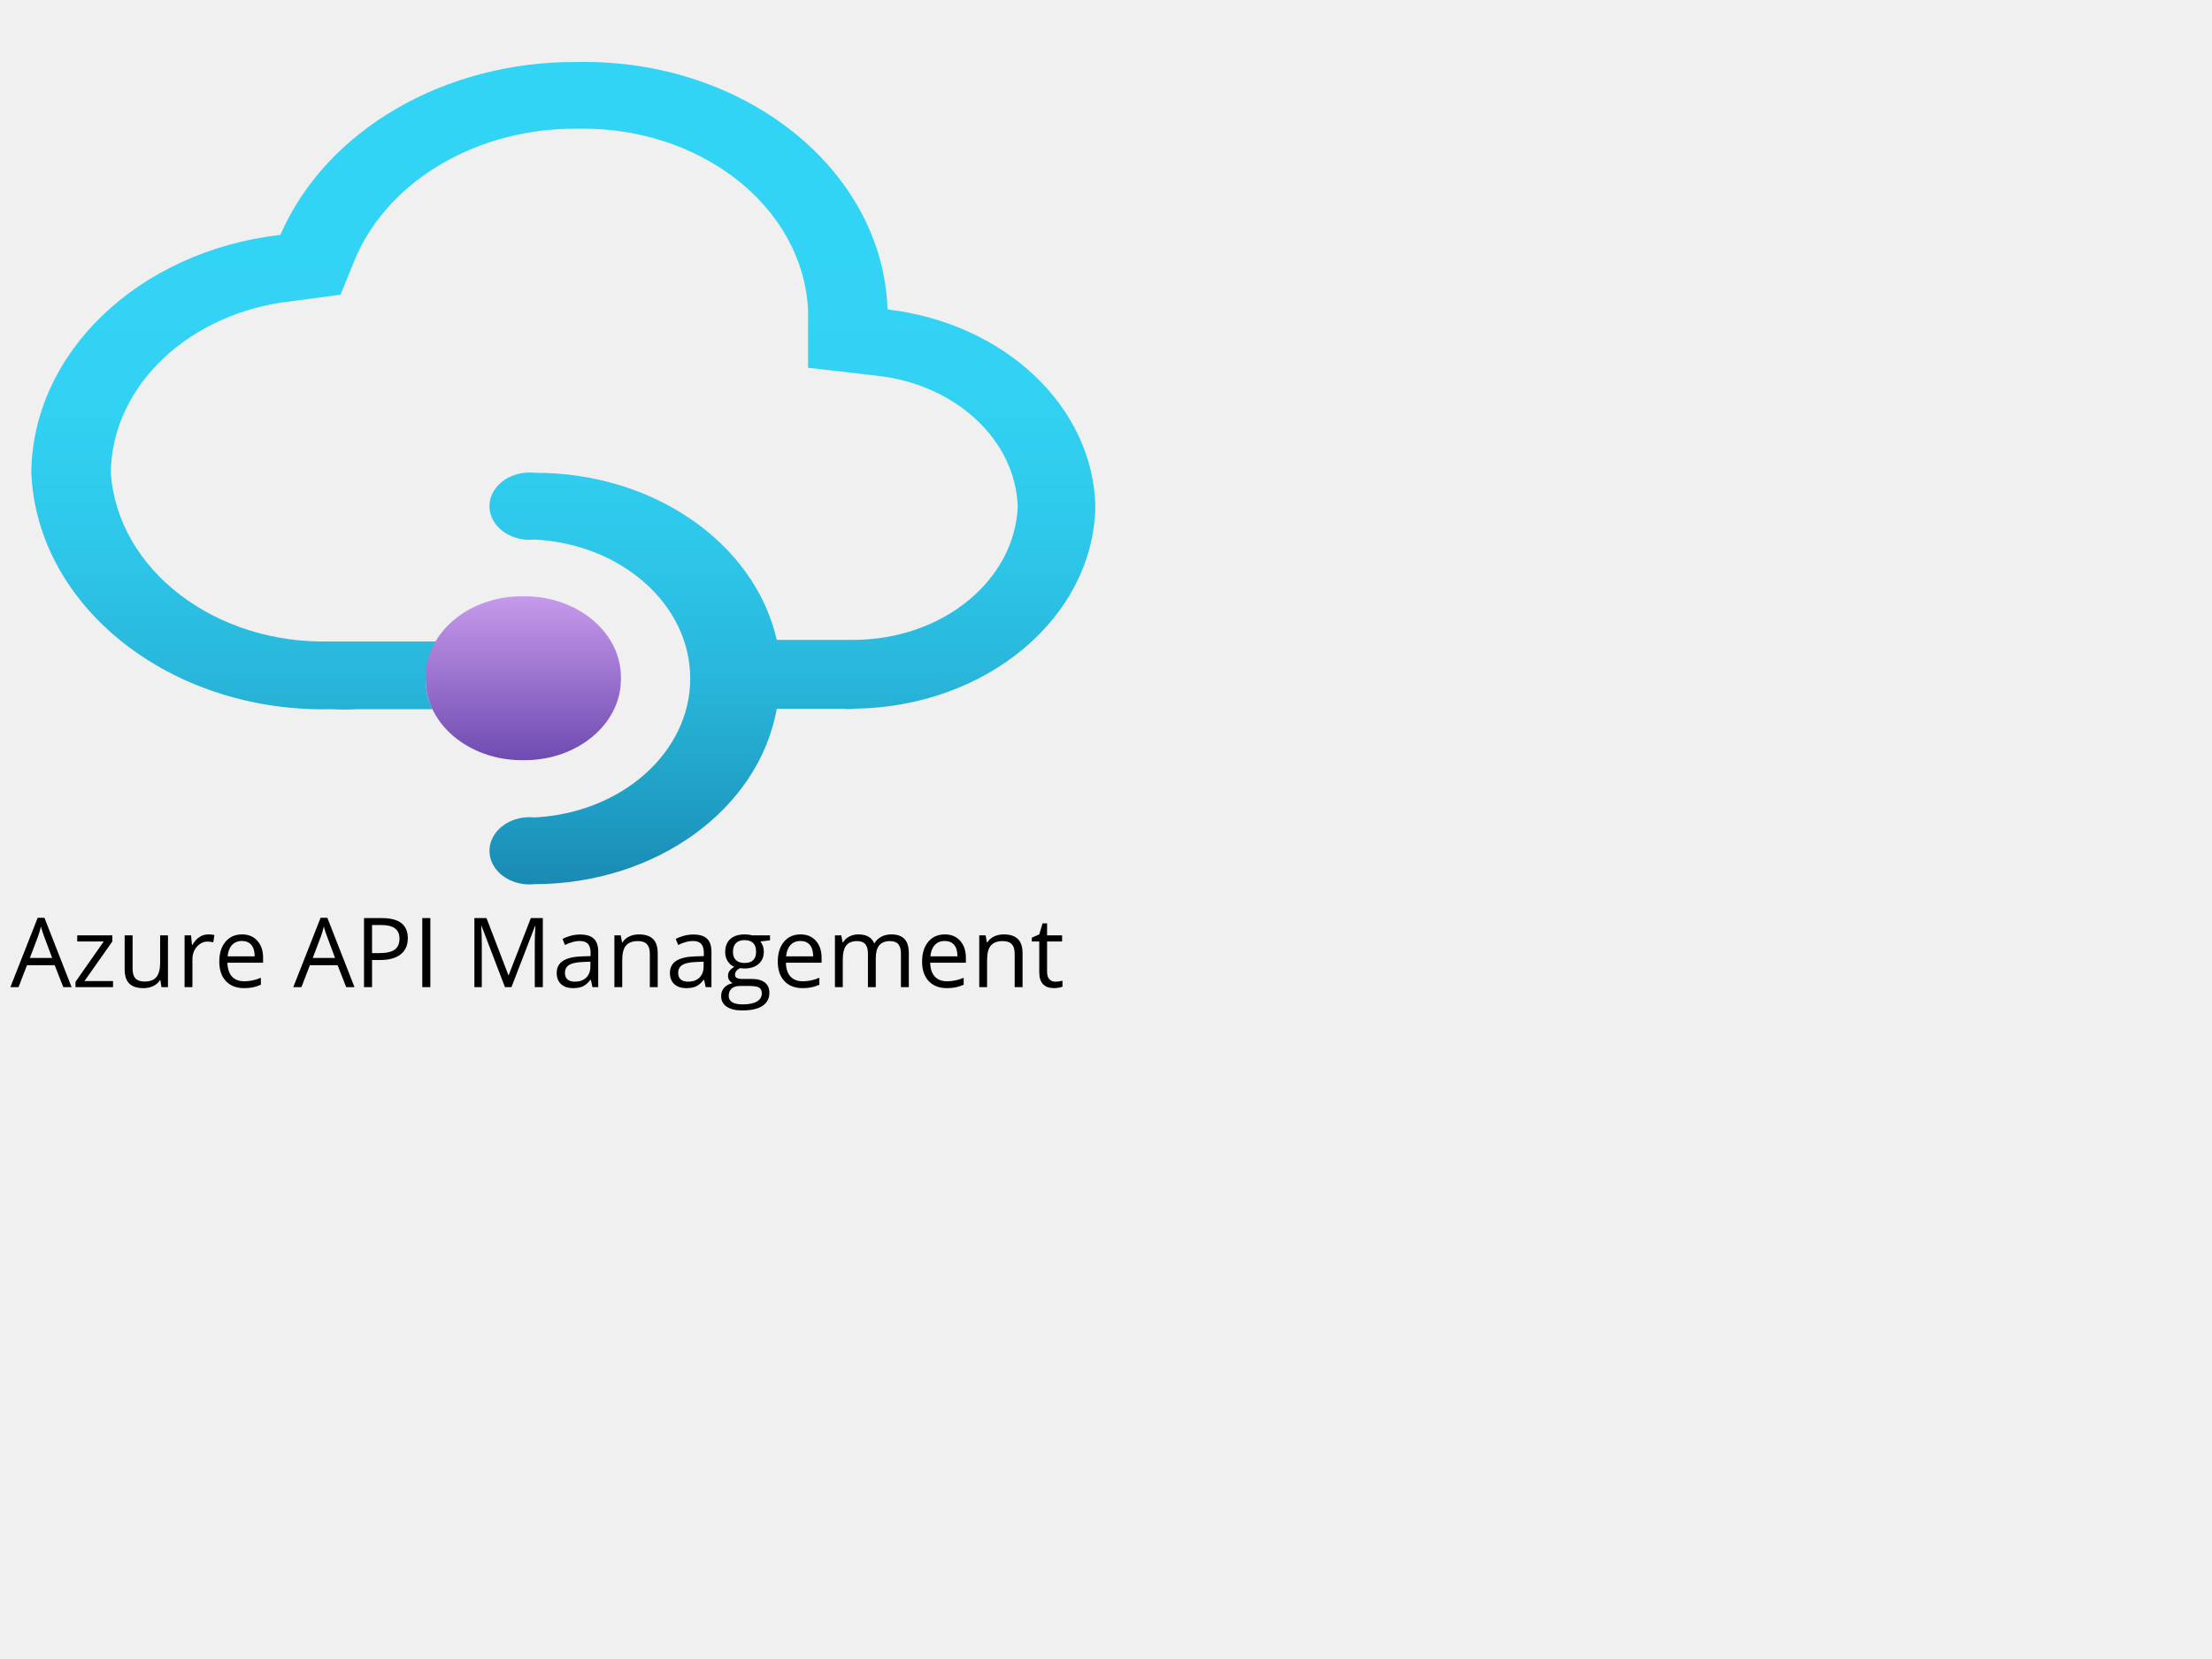
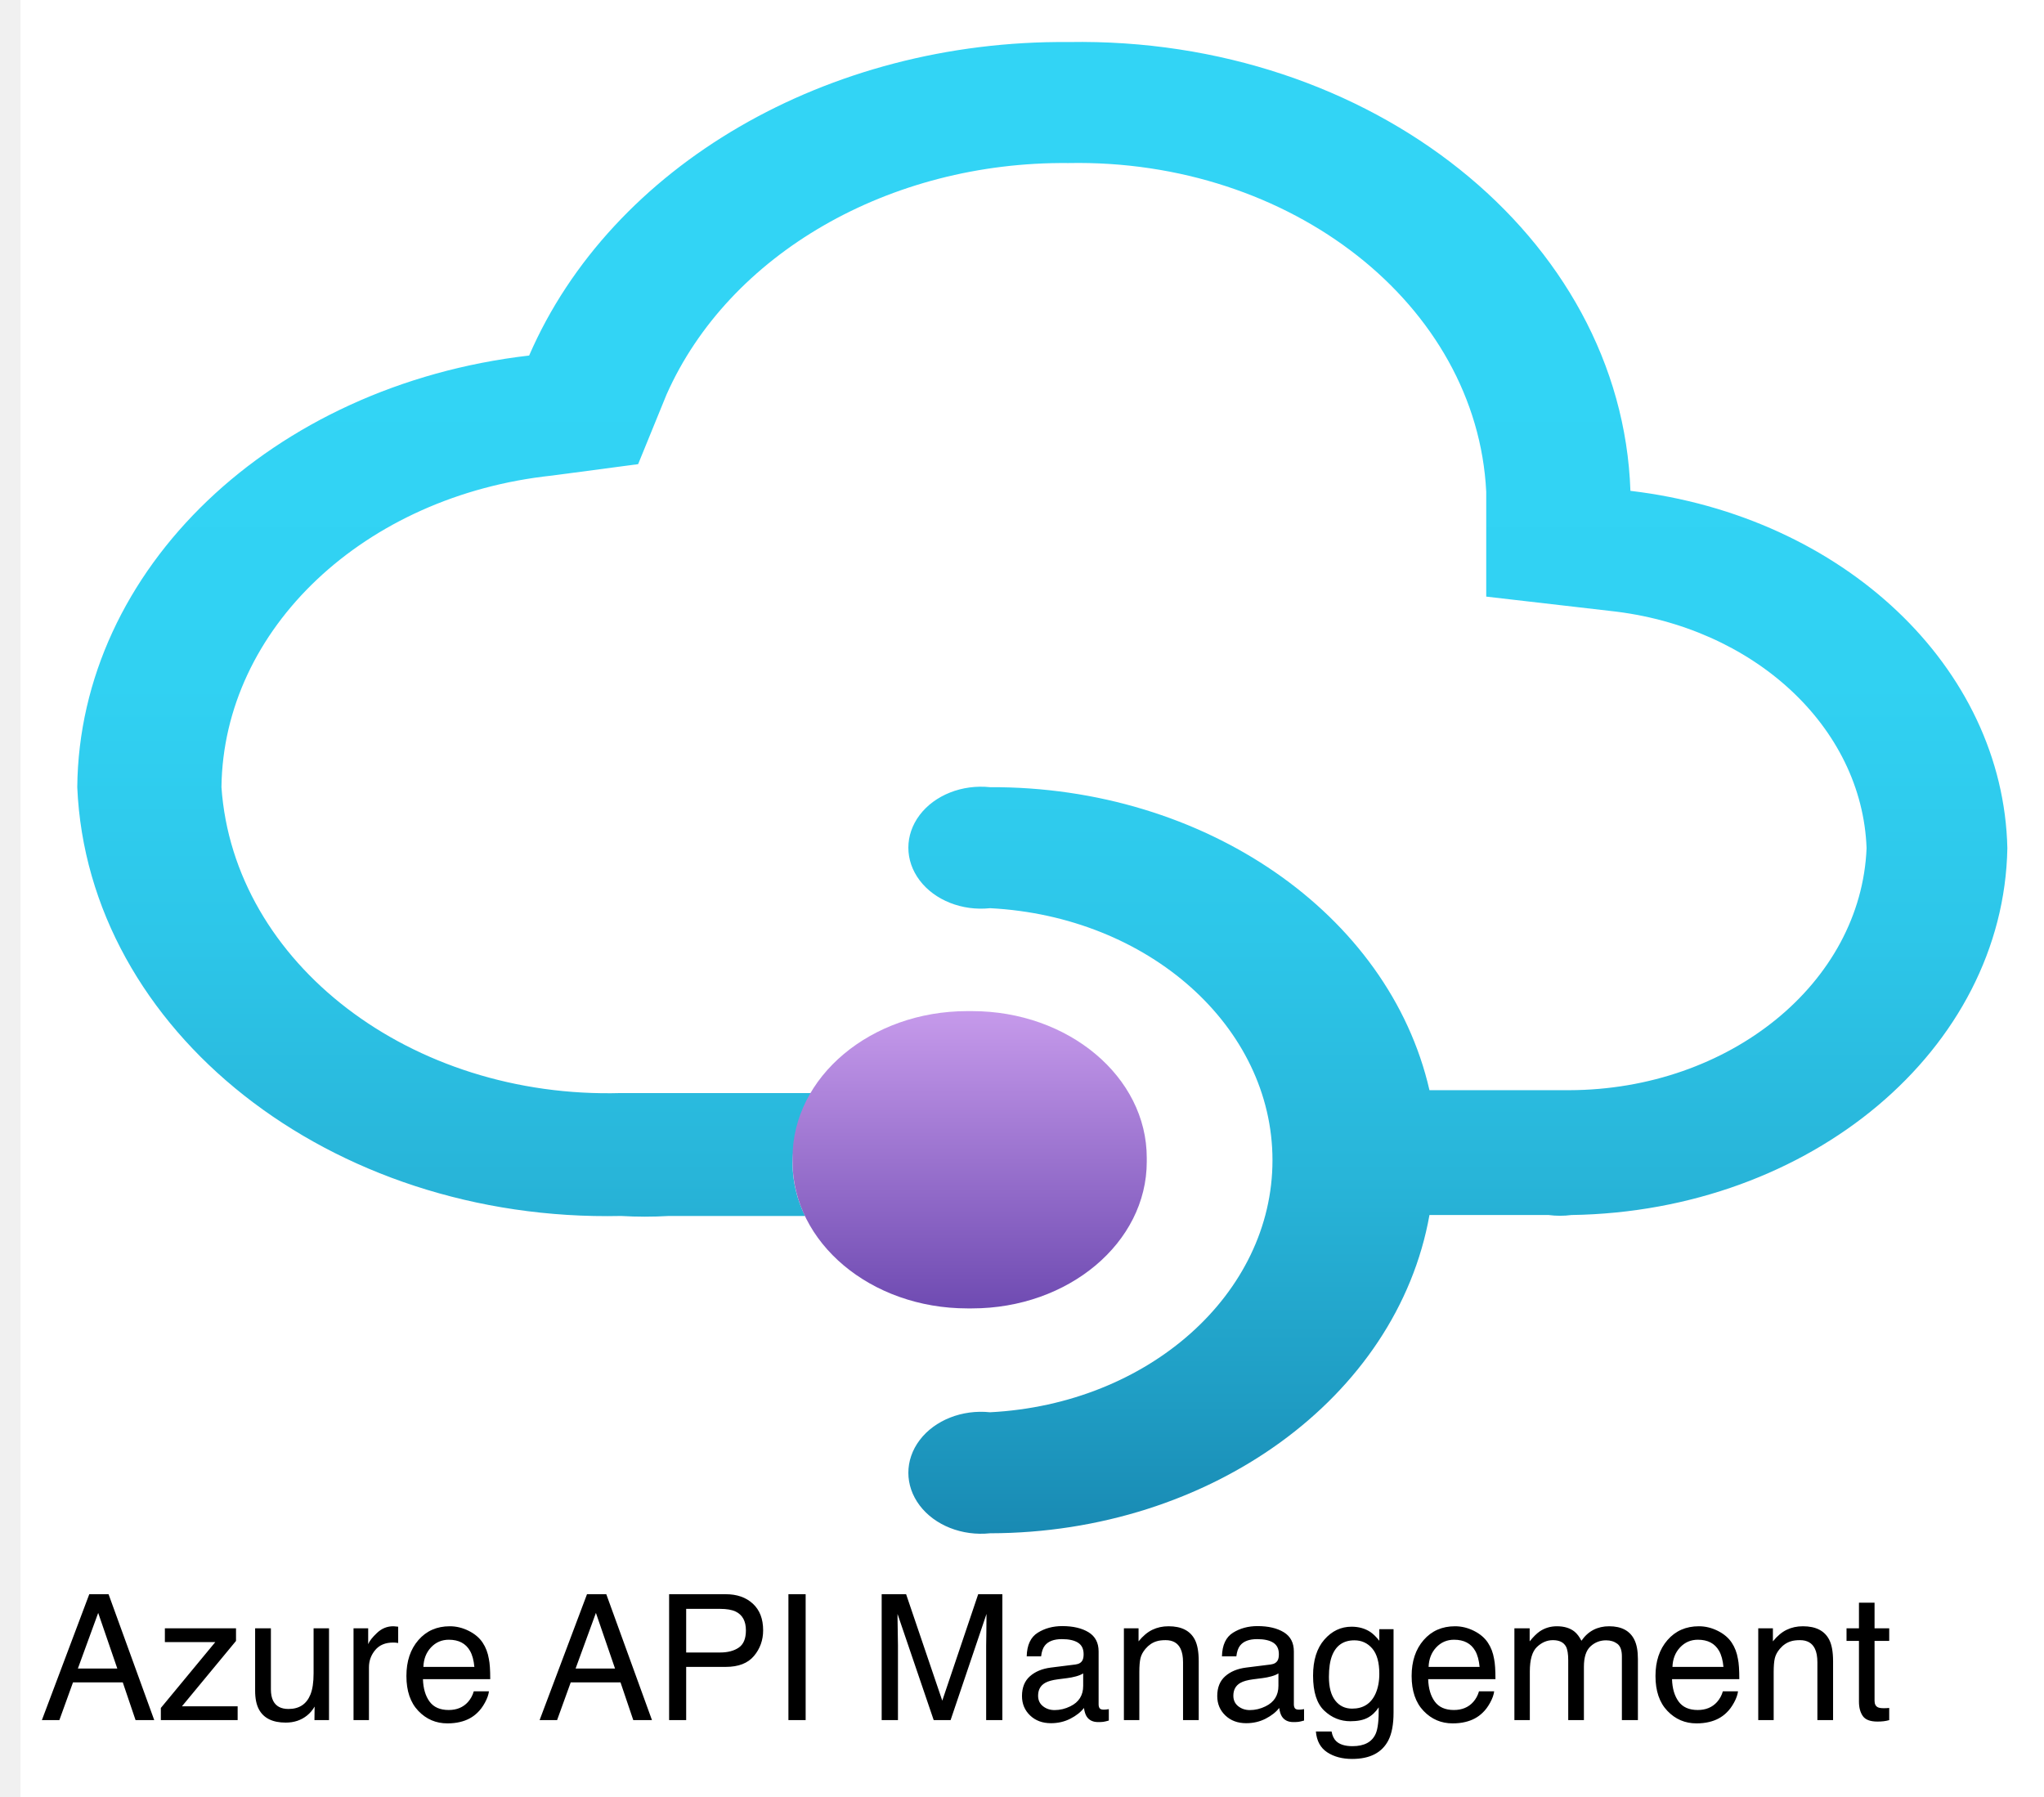
- <svg xmlns="http://www.w3.org/2000/svg" version="1.1" width="640" height="480" viewBox="0 0 640 480" xml:space="preserve">
+ <svg xmlns="http://www.w3.org/2000/svg" role="img" viewBox="-3.27 11.23 326.04 286.54">
+   <path fill="#FFF" d="M0 0h640v480H0z" />
  <defs>
- </defs>
-   <g transform="matrix(18.11 0 0 15.2 162.99 136.8)">
-     <g style="">
-       <g transform="matrix(1 0 0 1 0 0.01)">
-         <linearGradient id="SVGID_7" gradientUnits="userSpaceOnUse" gradientTransform="matrix(1 0 0 1 0 0)" x1="9" y1="16.82" x2="9" y2="1.18">
-           <stop offset="0%" style="stop-color:rgb(25,138,179);stop-opacity: 1" />
-           <stop offset="9%" style="stop-color:rgb(31,157,196);stop-opacity: 1" />
-           <stop offset="24%" style="stop-color:rgb(40,181,217);stop-opacity: 1" />
-           <stop offset="40%" style="stop-color:rgb(45,198,233);stop-opacity: 1" />
-           <stop offset="57%" style="stop-color:rgb(49,209,242);stop-opacity: 1" />
-           <stop offset="78%" style="stop-color:rgb(50,212,245);stop-opacity: 1" />
-         </linearGradient>
-         <path style="stroke: none; stroke-width: 1; stroke-dasharray: none; stroke-linecap: butt; stroke-dashoffset: 0; stroke-linejoin: miter; stroke-miterlimit: 4; fill: url(#SVGID_7); fill-rule: nonzero; opacity: 1;" transform=" translate(-9, -9.01)" d="M 14.18 5.89 A 4.85 4.85 0 0 0 9.23 1.18 A 5 5 0 0 0 4.48 4.47 A 4.61 4.61 0 0 0 0.5 9 A 4.67 4.67 0 0 0 5.29 13.5 a 3 3 0 0 0 0.42 0 h 1.2 a 1.47 1.47 0 0 1 -0.11 -0.56 v 0 A 1.51 1.51 0 0 1 7 12.21 H 5.6 l -0.31 0 A 3.41 3.41 0 0 1 1.77 9 A 3.33 3.33 0 0 1 4.68 5.73 l 0.76 -0.12 l 0.25 -0.73 A 3.73 3.73 0 0 1 9.23 2.45 A 3.6 3.6 0 0 1 12.91 5.9 V 7 L 14 7.15 a 2.59 2.59 0 0 1 2.26 2.49 a 2.63 2.63 0 0 1 -2.62 2.54 h -0.15 l -0.08 0 h -1 A 3.92 3.92 0 0 0 8.54 9 a 0.64 0.64 0 1 0 0 1.27 a 2.65 2.65 0 0 1 0 5.29 a 0.64 0.64 0 1 0 0 1.27 a 3.92 3.92 0 0 0 3.87 -3.34 h 1.05 a 0.64 0.64 0 0 0 0.2 0 A 3.91 3.91 0 0 0 17.5 9.64 A 3.86 3.86 0 0 0 14.18 5.89 Z" stroke-linecap="round" />
-       </g>
-       <g transform="matrix(1 0 0 1 -0.64 3.91)">
-         <linearGradient id="SVGID_8" gradientUnits="userSpaceOnUse" gradientTransform="matrix(1 0 0 1 -8.36 -12.91)" x1="8.36" y1="11.35" x2="8.36" y2="14.46">
-           <stop offset="0%" style="stop-color:rgb(198,154,235);stop-opacity: 1" />
-           <stop offset="100%" style="stop-color:rgb(111,75,178);stop-opacity: 1" />
-         </linearGradient>
-         <rect style="stroke: none; stroke-width: 1; stroke-dasharray: none; stroke-linecap: butt; stroke-dashoffset: 0; stroke-linejoin: miter; stroke-miterlimit: 4; fill: url(#SVGID_8); fill-rule: nonzero; opacity: 1;" x="-1.56" y="-1.56" rx="1.54" ry="1.54" width="3.12" height="3.12" />
-       </g>
-     </g>
-   </g>
-   <g transform="matrix(1 0 0 1 47 308)">
-     <line style="stroke: rgb(0,0,0); stroke-width: 2; stroke-dasharray: none; stroke-linecap: butt; stroke-dashoffset: 0; stroke-linejoin: miter; stroke-miterlimit: 4; fill: rgb(0,0,0); fill-rule: nonzero; opacity: 1;" x1="0" y1="0" x2="0" y2="0" />
-   </g>
-   <g transform="matrix(1 0 0 1 160 276.82)" style="">
-     <text xml:space="preserve" font-family="'Open Sans', sans-serif" font-size="28" font-style="normal" font-weight="normal" style="stroke: none; stroke-width: 0; stroke-dasharray: none; stroke-linecap: butt; stroke-dashoffset: 0; stroke-linejoin: miter; stroke-miterlimit: 4; fill: rgb(0,0,0); fill-rule: nonzero; opacity: 1; white-space: pre;">
-       <tspan x="-157" y="8.8">Azure API Management</tspan>
-     </text>
-   </g>
+     <linearGradient id="a" x1="9" x2="9" y1="16.82" y2="1.18" gradientTransform="scale(18.11 15.2)" gradientUnits="userSpaceOnUse">
+       <stop offset="0" stop-color="#198AB3" />
+       <stop offset=".09" stop-color="#1F9DC4" />
+       <stop offset=".24" stop-color="#28B5D9" />
+       <stop offset=".4" stop-color="#2DC6E9" />
+       <stop offset=".57" stop-color="#31D1F2" />
+       <stop offset=".78" stop-color="#32D4F5" />
+     </linearGradient>
+     <linearGradient id="b" x1="8.36" x2="8.36" y1="11.35" y2="14.46" gradientTransform="scale(18.11 15.2)" gradientUnits="userSpaceOnUse">
+       <stop offset="0" stop-color="#C69AEB" />
+       <stop offset="1" stop-color="#6F4BB2" />
+     </linearGradient>
+   </defs>
+   <path fill="url(#a)" d="M256.8 89.528c-1.382-40.479-41.407-72.444-89.645-71.592-38.409-.331-72.888 19.712-86.022 50.008-41.06 4.753-71.747 34.069-72.078 68.856 1.673 38.909 40.375 69.426 86.747 68.4 2.532.149 5.074.149 7.606 0h21.732c-1.32-2.701-1.997-5.593-1.992-8.512.065-3.897 1.312-7.715 3.622-11.096H95.802c-33.506.955-61.8-20.701-63.747-48.792.302-25.293 22.804-46.515 52.7-49.704l13.763-1.824 4.528-11.096c9.937-22.436 35.592-37.217 64.109-36.936 35.532-.688 65.174 22.636 66.645 52.44v16.72l19.74 2.28c22.873 2.457 40.225 18.503 40.929 37.848-.877 21.483-21.837 38.539-47.449 38.608h-22.275c-6.452-28.172-35.906-48.486-70.086-48.336-4.453-.47-8.829 1.26-11.233 4.441s-2.404 7.241 0 10.422c2.404 3.181 6.78 4.911 11.233 4.441 25.313 1.307 45.045 18.918 45.045 40.204s-19.732 38.897-45.045 40.204c-4.453-.47-8.829 1.26-11.233 4.441s-2.404 7.241 0 10.422c2.404 3.181 6.78 4.911 11.233 4.441 35.104-.052 64.892-21.629 70.086-50.768h19.016c1.199.159 2.422.159 3.622 0 38.192-.57 68.962-26.463 69.542-58.52-.642-28.816-26.124-52.973-60.125-57z" />
+   <path fill="url(#b)" d="M151.037 172.52h.725c15.403 0 27.889 10.48 27.889 23.408v.608c0 12.928-12.486 23.408-27.889 23.408h-.725c-15.402 0-27.889-10.48-27.889-23.408v-.608c0-12.928 12.487-23.408 27.889-23.408z" />
+   <path d="M15.441 277.39l-3.048-8.874-3.241 8.874zm-4.47-11.854h3.076l7.287 20.084h-2.98l-2.038-6.016H8.373l-2.174 6.016H3.41zm11.416 18.143l8.681-10.5h-8.039v-2.202h11.348v2.01l-8.627 10.432h8.887v2.201h-12.25zm17.554-12.702v9.721q0 1.121.356 1.832.656 1.313 2.447 1.313 2.57 0 3.5-2.297.506-1.231.506-3.377v-7.192h2.461v14.643h-2.324l.027-2.16q-.478.834-1.189 1.408-1.409 1.148-3.418 1.148-3.131 0-4.266-2.091-.615-1.121-.615-2.994v-9.954zm13.18 0h2.338v2.53q.287-.739 1.408-1.798 1.121-1.06 2.584-1.06.069 0 .233.014t.56.055v2.597q-.219-.041-.403-.054-.185-.014-.403-.014-1.86 0-2.858 1.196-.998 1.197-.998 2.755v8.422h-2.461zm15.354-.328q1.558 0 3.021.732 1.463.731 2.229 1.893.738 1.108.984 2.584.219 1.012.219 3.227H64.195q.069 2.228 1.053 3.575t3.049 1.347q1.928 0 3.076-1.272.656-.738.93-1.709h2.42q-.096.807-.636 1.798t-1.21 1.62q-1.121 1.094-2.775 1.477-.889.219-2.01.219-2.735 0-4.635-1.99-1.9-1.989-1.9-5.571 0-3.527 1.914-5.729 1.914-2.201 5.004-2.201zm3.923 6.481q-.15-1.6-.697-2.557-1.012-1.777-3.377-1.777-1.695 0-2.844 1.223-1.148 1.224-1.216 3.111zm22.436.26l-3.049-8.874-3.24 8.874zm-4.471-11.854h3.076l7.288 20.084h-2.981l-2.037-6.016h-7.943l-2.174 6.016h-2.789zm13.098 0h9.037q2.68 0 4.32 1.511 1.641 1.51 1.641 4.245 0 2.351-1.463 4.095-1.463 1.743-4.498 1.743h-6.316v8.49h-2.721zm12.25 5.77q0-2.215-1.641-3.008-.902-.424-2.474-.424h-5.414v6.959h5.414q1.832 0 2.973-.779 1.142-.78 1.142-2.748zm6.781-5.77h2.748v20.084h-2.748zm14.875 0h3.897l5.769 16.98 5.729-16.98h3.855v20.084h-2.584v-11.854q0-.615.028-2.037.027-1.422.027-3.048l-5.729 16.939h-2.693l-5.77-16.939v.615q0 .738.035 2.249.034 1.511.034 2.221v11.854h-2.598zm24.951 16.188q0 1.066.78 1.681.779.615 1.845.615 1.299 0 2.516-.601 2.051-.998 2.051-3.268v-1.982q-.451.287-1.162.478-.711.192-1.395.274l-1.49.191q-1.34.178-2.01.561-1.135.642-1.135 2.051zm5.961-4.977q.848-.109 1.135-.711.164-.328.164-.943 0-1.258-.895-1.826-.896-.567-2.564-.567-1.928 0-2.734 1.039-.451.574-.588 1.709H160.5q.068-2.707 1.757-3.766 1.688-1.06 3.917-1.06 2.584 0 4.197.984 1.6.985 1.6 3.063v8.435q0 .383.157.616.157.232.663.232.164 0 .369-.02.205-.021.438-.062v1.818q-.575.164-.875.205-.301.041-.821.041-1.271 0-1.845-.902-.301-.478-.424-1.353-.752.984-2.16 1.709-1.409.724-3.104.724-2.037 0-3.329-1.237-1.292-1.237-1.292-3.097 0-2.037 1.272-3.158 1.271-1.121 3.335-1.381zm7.725-5.77h2.338v2.079q1.039-1.286 2.201-1.846 1.162-.561 2.584-.561 3.117 0 4.211 2.174.601 1.19.601 3.404v9.393h-2.501v-9.229q0-1.339-.397-2.16-.656-1.367-2.379-1.367-.875 0-1.435.178-1.012.301-1.778 1.203-.615.725-.8 1.497-.184.773-.184 2.208v7.67h-2.461zm17.459 10.747q0 1.066.779 1.681t1.846.615q1.299 0 2.516-.601 2.05-.998 2.05-3.268v-1.982q-.451.287-1.162.478-.711.192-1.394.274l-1.491.191q-1.339.178-2.009.561-1.135.642-1.135 2.051zm5.961-4.977q.847-.109 1.135-.711.164-.328.164-.943 0-1.258-.896-1.826-.895-.567-2.563-.567-1.928 0-2.735 1.039-.451.574-.588 1.709h-2.296q.068-2.707 1.756-3.766 1.689-1.06 3.917-1.06 2.584 0 4.198.984 1.599.985 1.599 3.063v8.435q0 .383.157.616.158.232.664.232.164 0 .369-.02.205-.021.437-.062v1.818q-.574.164-.875.205-.301.041-.82.041-1.272 0-1.846-.902-.301-.478-.424-1.353-.752.984-2.16 1.709-1.408.724-3.103.724-2.037 0-3.329-1.237-1.292-1.237-1.292-3.097 0-2.037 1.271-3.158 1.272-1.121 3.336-1.381zm12.892-6.029q1.723 0 3.008.847.697.479 1.422 1.395v-1.846h2.27v13.317q0 2.789-.821 4.402-1.531 2.98-5.783 2.98-2.365 0-3.978-1.059-1.614-1.06-1.805-3.316h2.502q.178.985.711 1.518.834.82 2.625.82 2.83 0 3.705-1.996.519-1.176.478-4.197-.738 1.121-1.777 1.668-1.039.547-2.748.547-2.379 0-4.163-1.689-1.784-1.688-1.784-5.585 0-3.677 1.798-5.742 1.797-2.064 4.34-2.064zm4.43 7.519q0-2.721-1.121-4.033-1.121-1.313-2.857-1.313-2.598 0-3.555 2.434-.506 1.299-.506 3.404 0 2.475 1.005 3.767 1.005 1.292 2.7 1.292 2.652 0 3.733-2.393.601-1.353.601-3.158zm12.072-7.588q1.559 0 3.022.732 1.463.731 2.228 1.893.739 1.108.985 2.584.218 1.012.218 3.227h-10.732q.068 2.228 1.053 3.575.984 1.347 3.049 1.347 1.927 0 3.076-1.272.656-.738.929-1.709h2.42q-.095.807-.635 1.798t-1.21 1.62q-1.121 1.094-2.776 1.477-.888.219-2.009.219-2.735 0-4.635-1.99-1.901-1.989-1.901-5.571 0-3.527 1.914-5.729 1.915-2.201 5.004-2.201zm3.924 6.481q-.15-1.6-.697-2.557-1.012-1.777-3.377-1.777-1.695 0-2.844 1.223-1.148 1.224-1.217 3.111zm5.551-6.153h2.434v2.079q.875-1.081 1.585-1.573 1.217-.834 2.762-.834 1.75 0 2.817.862.601.492 1.093 1.449.821-1.176 1.928-1.743 1.108-.568 2.488-.568 2.954 0 4.02 2.133.574 1.149.574 3.09v9.748h-2.556v-10.172q0-1.463-.732-2.01-.731-.547-1.784-.547-1.449 0-2.495.971t-1.046 3.24v8.518h-2.502v-9.557q0-1.49-.356-2.173-.56-1.026-2.091-1.026-1.395 0-2.536 1.08-1.142 1.08-1.142 3.91v7.766h-2.461zm29.422-.328q1.558 0 3.021.732 1.463.731 2.229 1.893.738 1.108.984 2.584.219 1.012.219 3.227h-10.732q.068 2.228 1.052 3.575.985 1.347 3.049 1.347 1.928 0 3.076-1.272.657-.738.93-1.709h2.42q-.096.807-.636 1.798t-1.21 1.62q-1.121 1.094-2.775 1.477-.889.219-2.01.219-2.734 0-4.635-1.99-1.9-1.989-1.9-5.571 0-3.527 1.914-5.729 1.914-2.201 5.004-2.201zm3.924 6.481q-.151-1.6-.698-2.557-1.011-1.777-3.377-1.777-1.695 0-2.843 1.223-1.149 1.224-1.217 3.111zm5.55-6.153h2.338v2.079q1.039-1.286 2.202-1.846 1.162-.561 2.583-.561 3.118 0 4.211 2.174.602 1.19.602 3.404v9.393h-2.502v-9.229q0-1.339-.396-2.16-.657-1.367-2.379-1.367-.875 0-1.436.178-1.012.301-1.777 1.203-.615.725-.8 1.497-.185.773-.185 2.208v7.67h-2.461zm16.065-4.087h2.488v4.087h2.338v2.01h-2.338v9.557q0 .765.52 1.025.287.151.957.151.177 0 .383-.007.205-.007.478-.034v1.941q-.424.123-.882.178-.458.054-.991.054-1.723 0-2.338-.881-.615-.882-.615-2.29v-9.694h-1.983v-2.01h1.983z" />
</svg>
